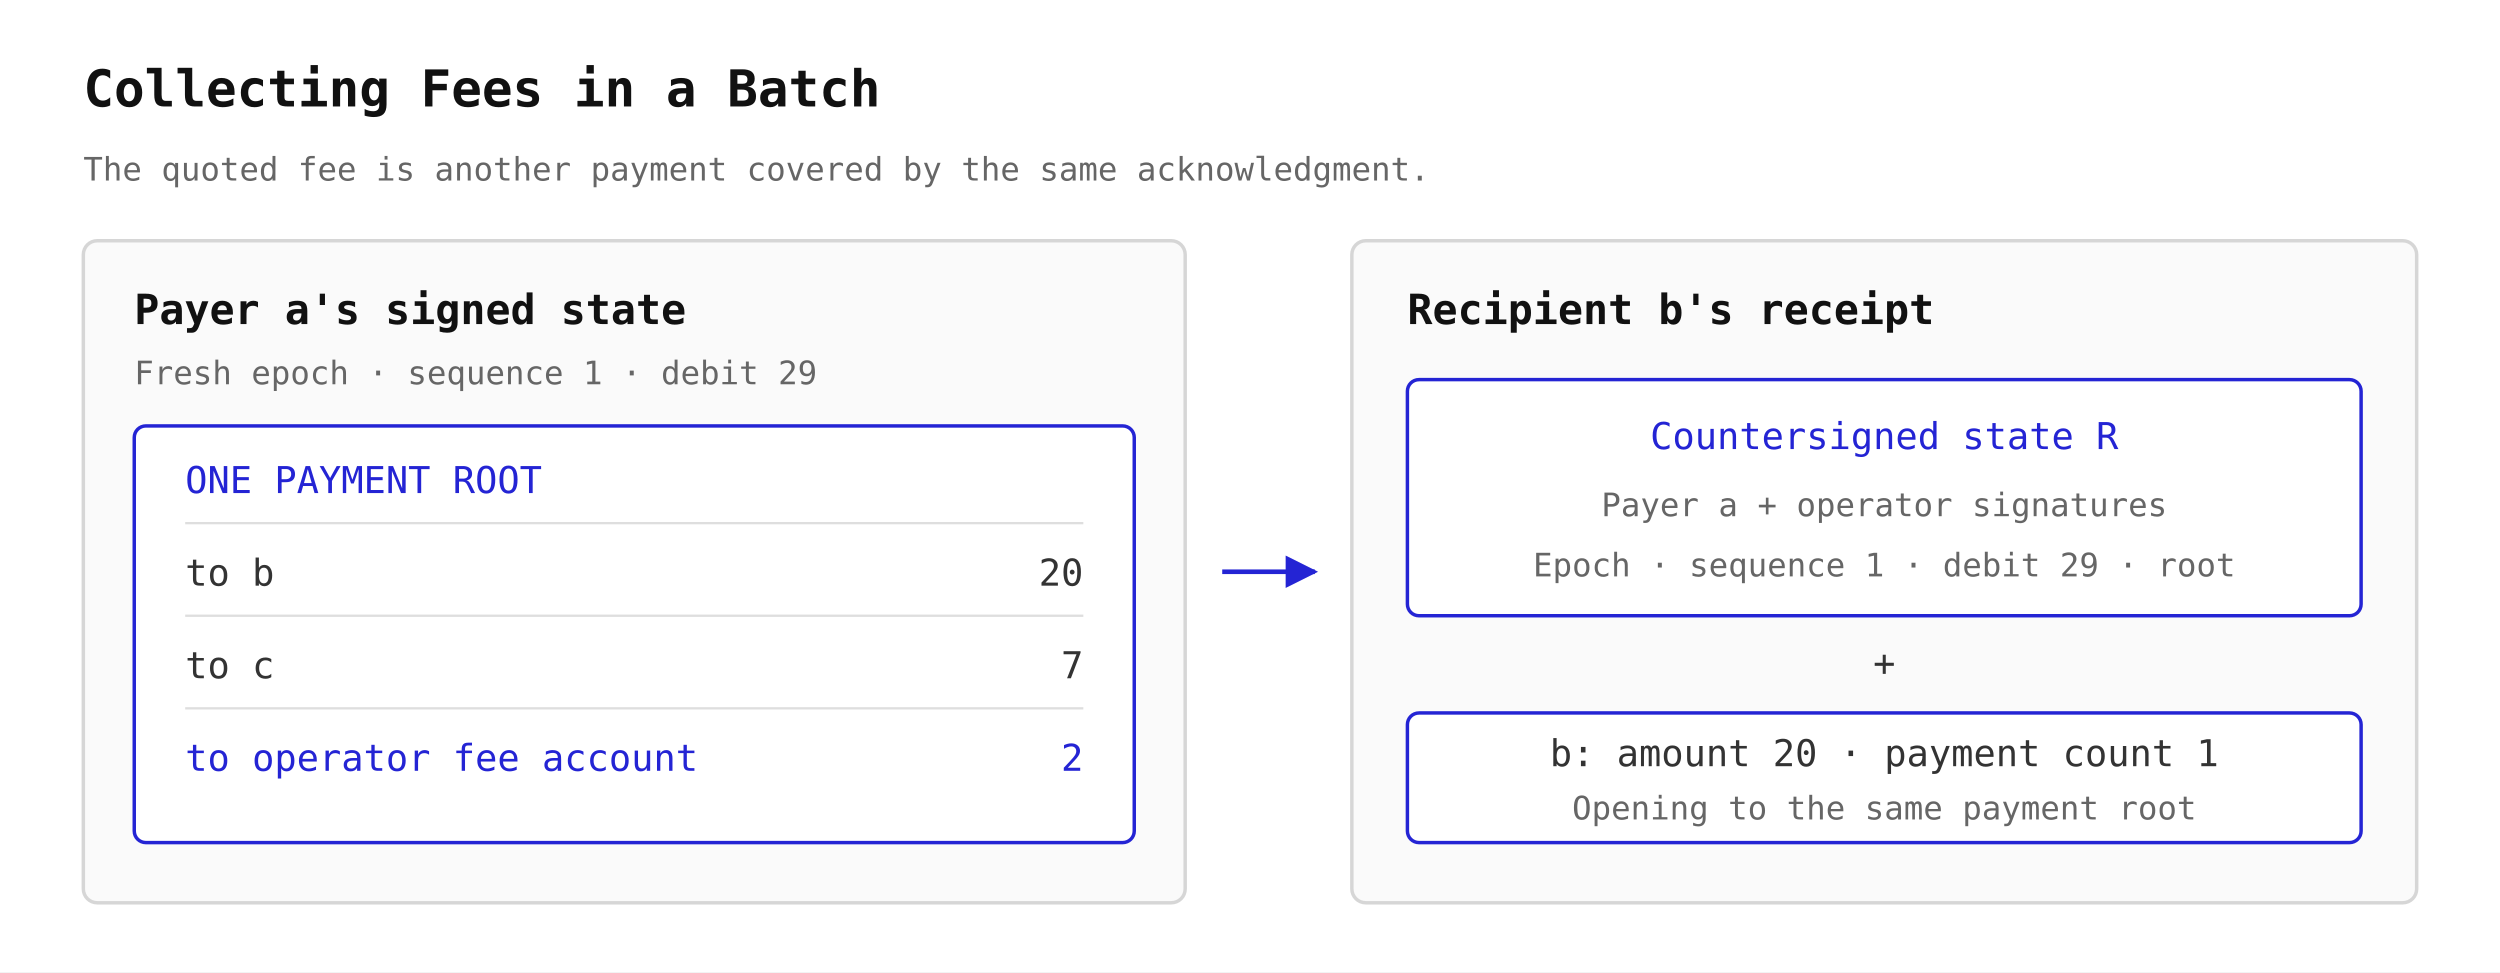
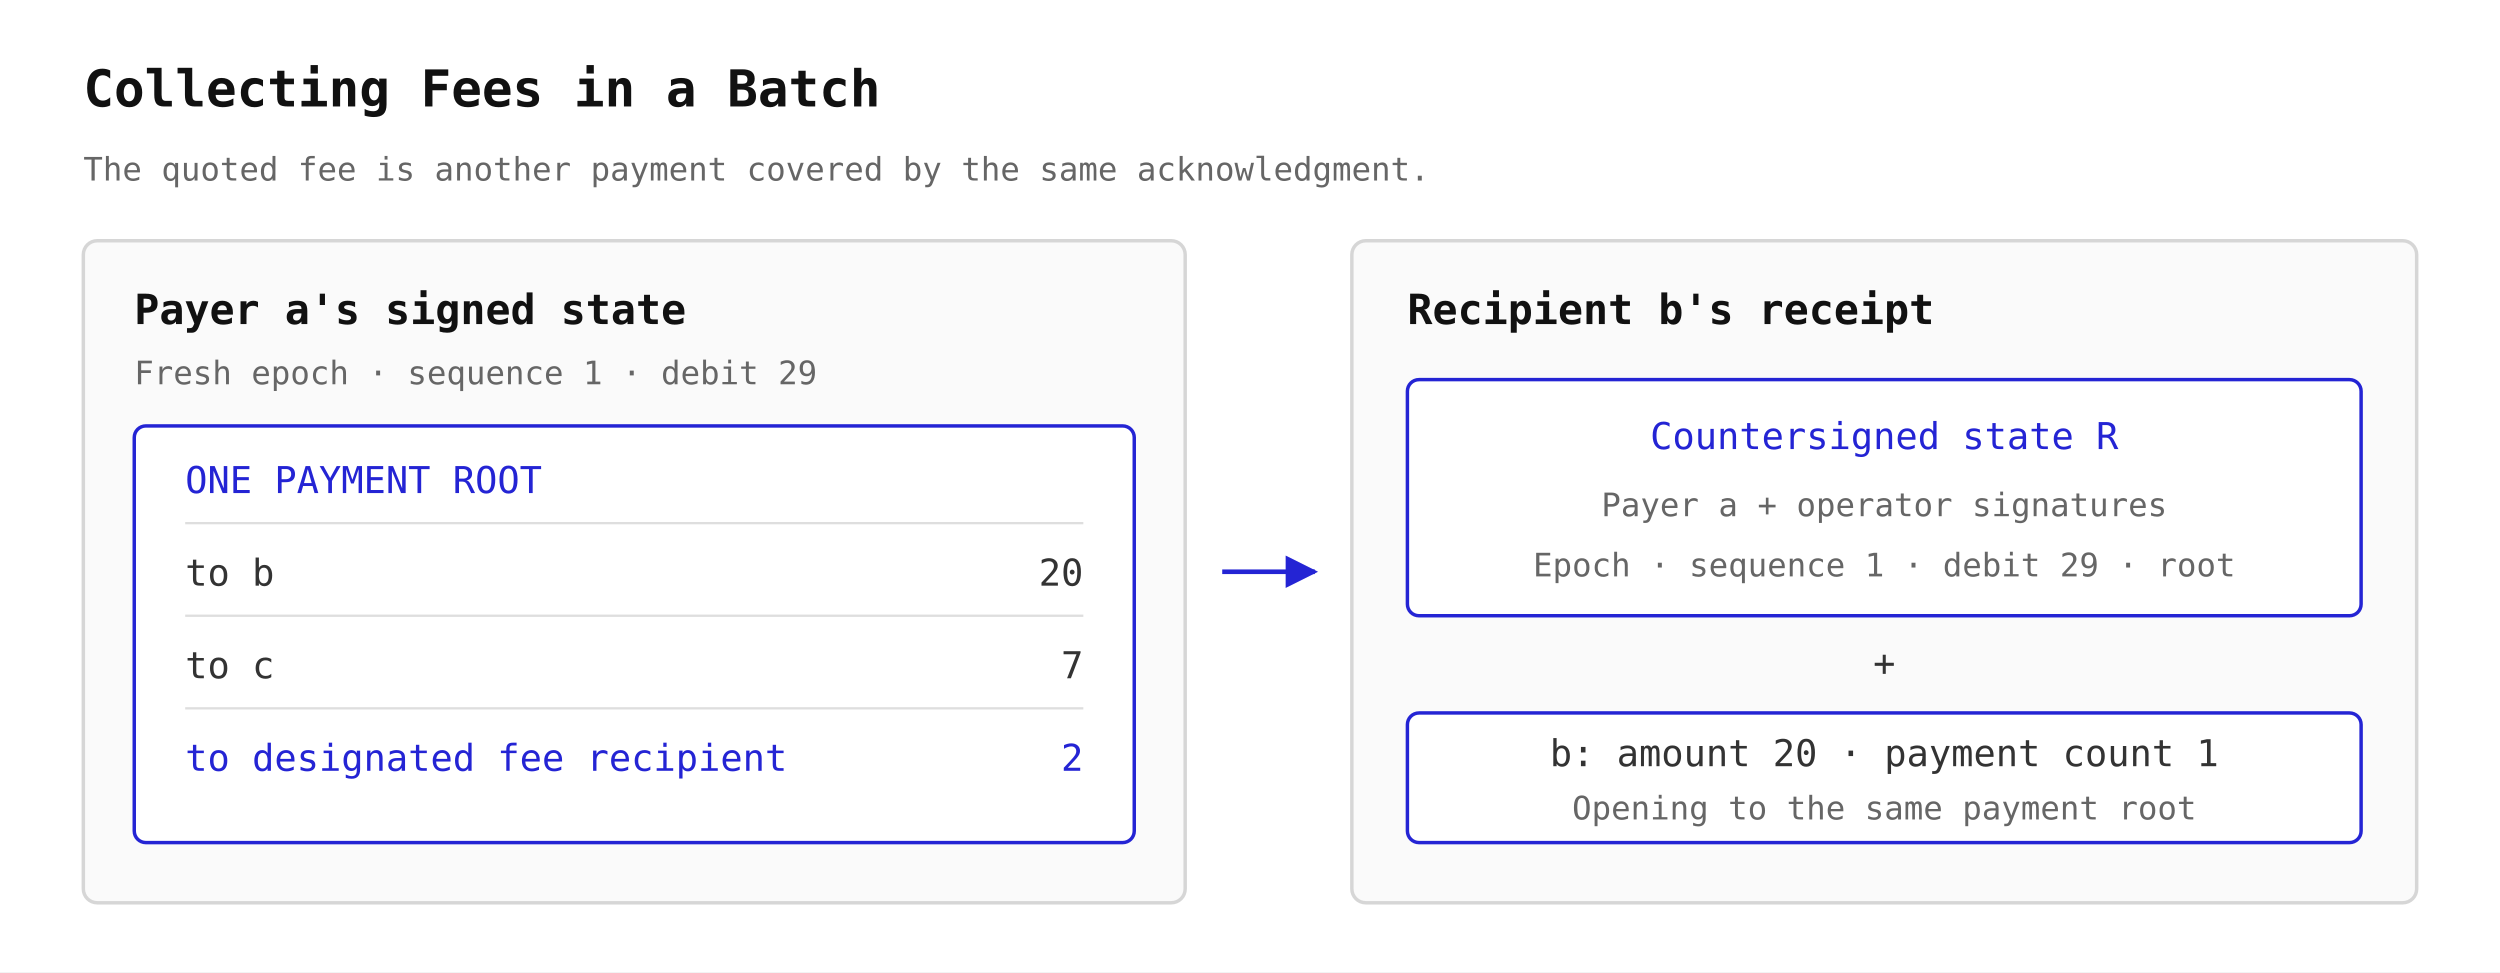
<svg xmlns="http://www.w3.org/2000/svg" viewBox="0 0 1080 420" role="img" aria-labelledby="title description">
  <rect width="1080" height="420" fill="#fff" />
  <style>
    text { font-family: ui-monospace, SFMono-Regular, Menlo, Monaco, Consolas, monospace; }
    .title { font-size: 22px; font-weight: 700; fill: #111; }
    .heading { font-size: 18px; font-weight: 700; fill: #111; }
    .label { font-size: 16px; fill: #333; }
    .note { font-size: 14px; fill: #666; }
    .center { text-anchor: middle; }
    .right { text-anchor: end; }
    .blue { fill: #2424d4; }
    .panel { fill: #fafafa; stroke: #d6d6d6; stroke-width: 1.5; }
    .record { fill: #fff; stroke: #2424d4; stroke-width: 1.5; }
    .flow { fill: none; stroke: #2424d4; stroke-width: 2; marker-end: url(#arrow); }
    .rule { stroke: #dedede; stroke-width: 1; }
  </style>
  <defs>
    <marker id="arrow" viewBox="0 0 10 10" refX="9" refY="5" markerWidth="7" markerHeight="7" orient="auto">
      <path d="M0 0 L10 5 L0 10 z" fill="#2424d4" />
    </marker>
  </defs>
  <text class="title" x="36" y="46">Collecting Fees in a Batch</text>
  <text class="note" x="36" y="78">The quoted fee is another payment covered by the same acknowledgment.</text>
  <rect class="panel" x="36" y="104" width="476" height="286" rx="6" />
  <text class="heading" x="58" y="140">Payer a's signed state</text>
  <text class="note" x="58" y="166">Fresh epoch · sequence 1 · debit 29</text>
  <rect class="record" x="58" y="184" width="432" height="180" rx="5" />
  <text class="label blue" x="80" y="213">ONE PAYMENT ROOT</text>
  <path class="rule" d="M80 226 H468 M80 266 H468 M80 306 H468" />
  <text class="label" x="80" y="253">to b</text>
  <text class="label right" x="468" y="253">20</text>
  <text class="label" x="80" y="293">to c</text>
  <text class="label right" x="468" y="293">7</text>
-   <text class="label blue" x="80" y="333">to operator fee account</text>
+   <text class="label blue" x="80" y="333">to designated fee recipient</text>
  <text class="label right blue" x="468" y="333">2</text>
  <path class="flow" d="M528 247 H568" />
  <rect class="panel" x="584" y="104" width="460" height="286" rx="6" />
  <text class="heading" x="608" y="140">Recipient b's receipt</text>
  <rect class="record" x="608" y="164" width="412" height="102" rx="5" />
  <text class="label center blue" x="814" y="194">Countersigned state R</text>
  <text class="note center" x="814" y="223">Payer a + operator signatures</text>
  <text class="note center" x="814" y="249">Epoch · sequence 1 · debit 29 · root</text>
  <text class="label center" x="814" y="292">+</text>
  <rect class="record" x="608" y="308" width="412" height="56" rx="5" />
  <text class="label center" x="814" y="331">b: amount 20 · payment count 1</text>
  <text class="note center" x="814" y="354">Opening to the same payment root</text>
</svg>
